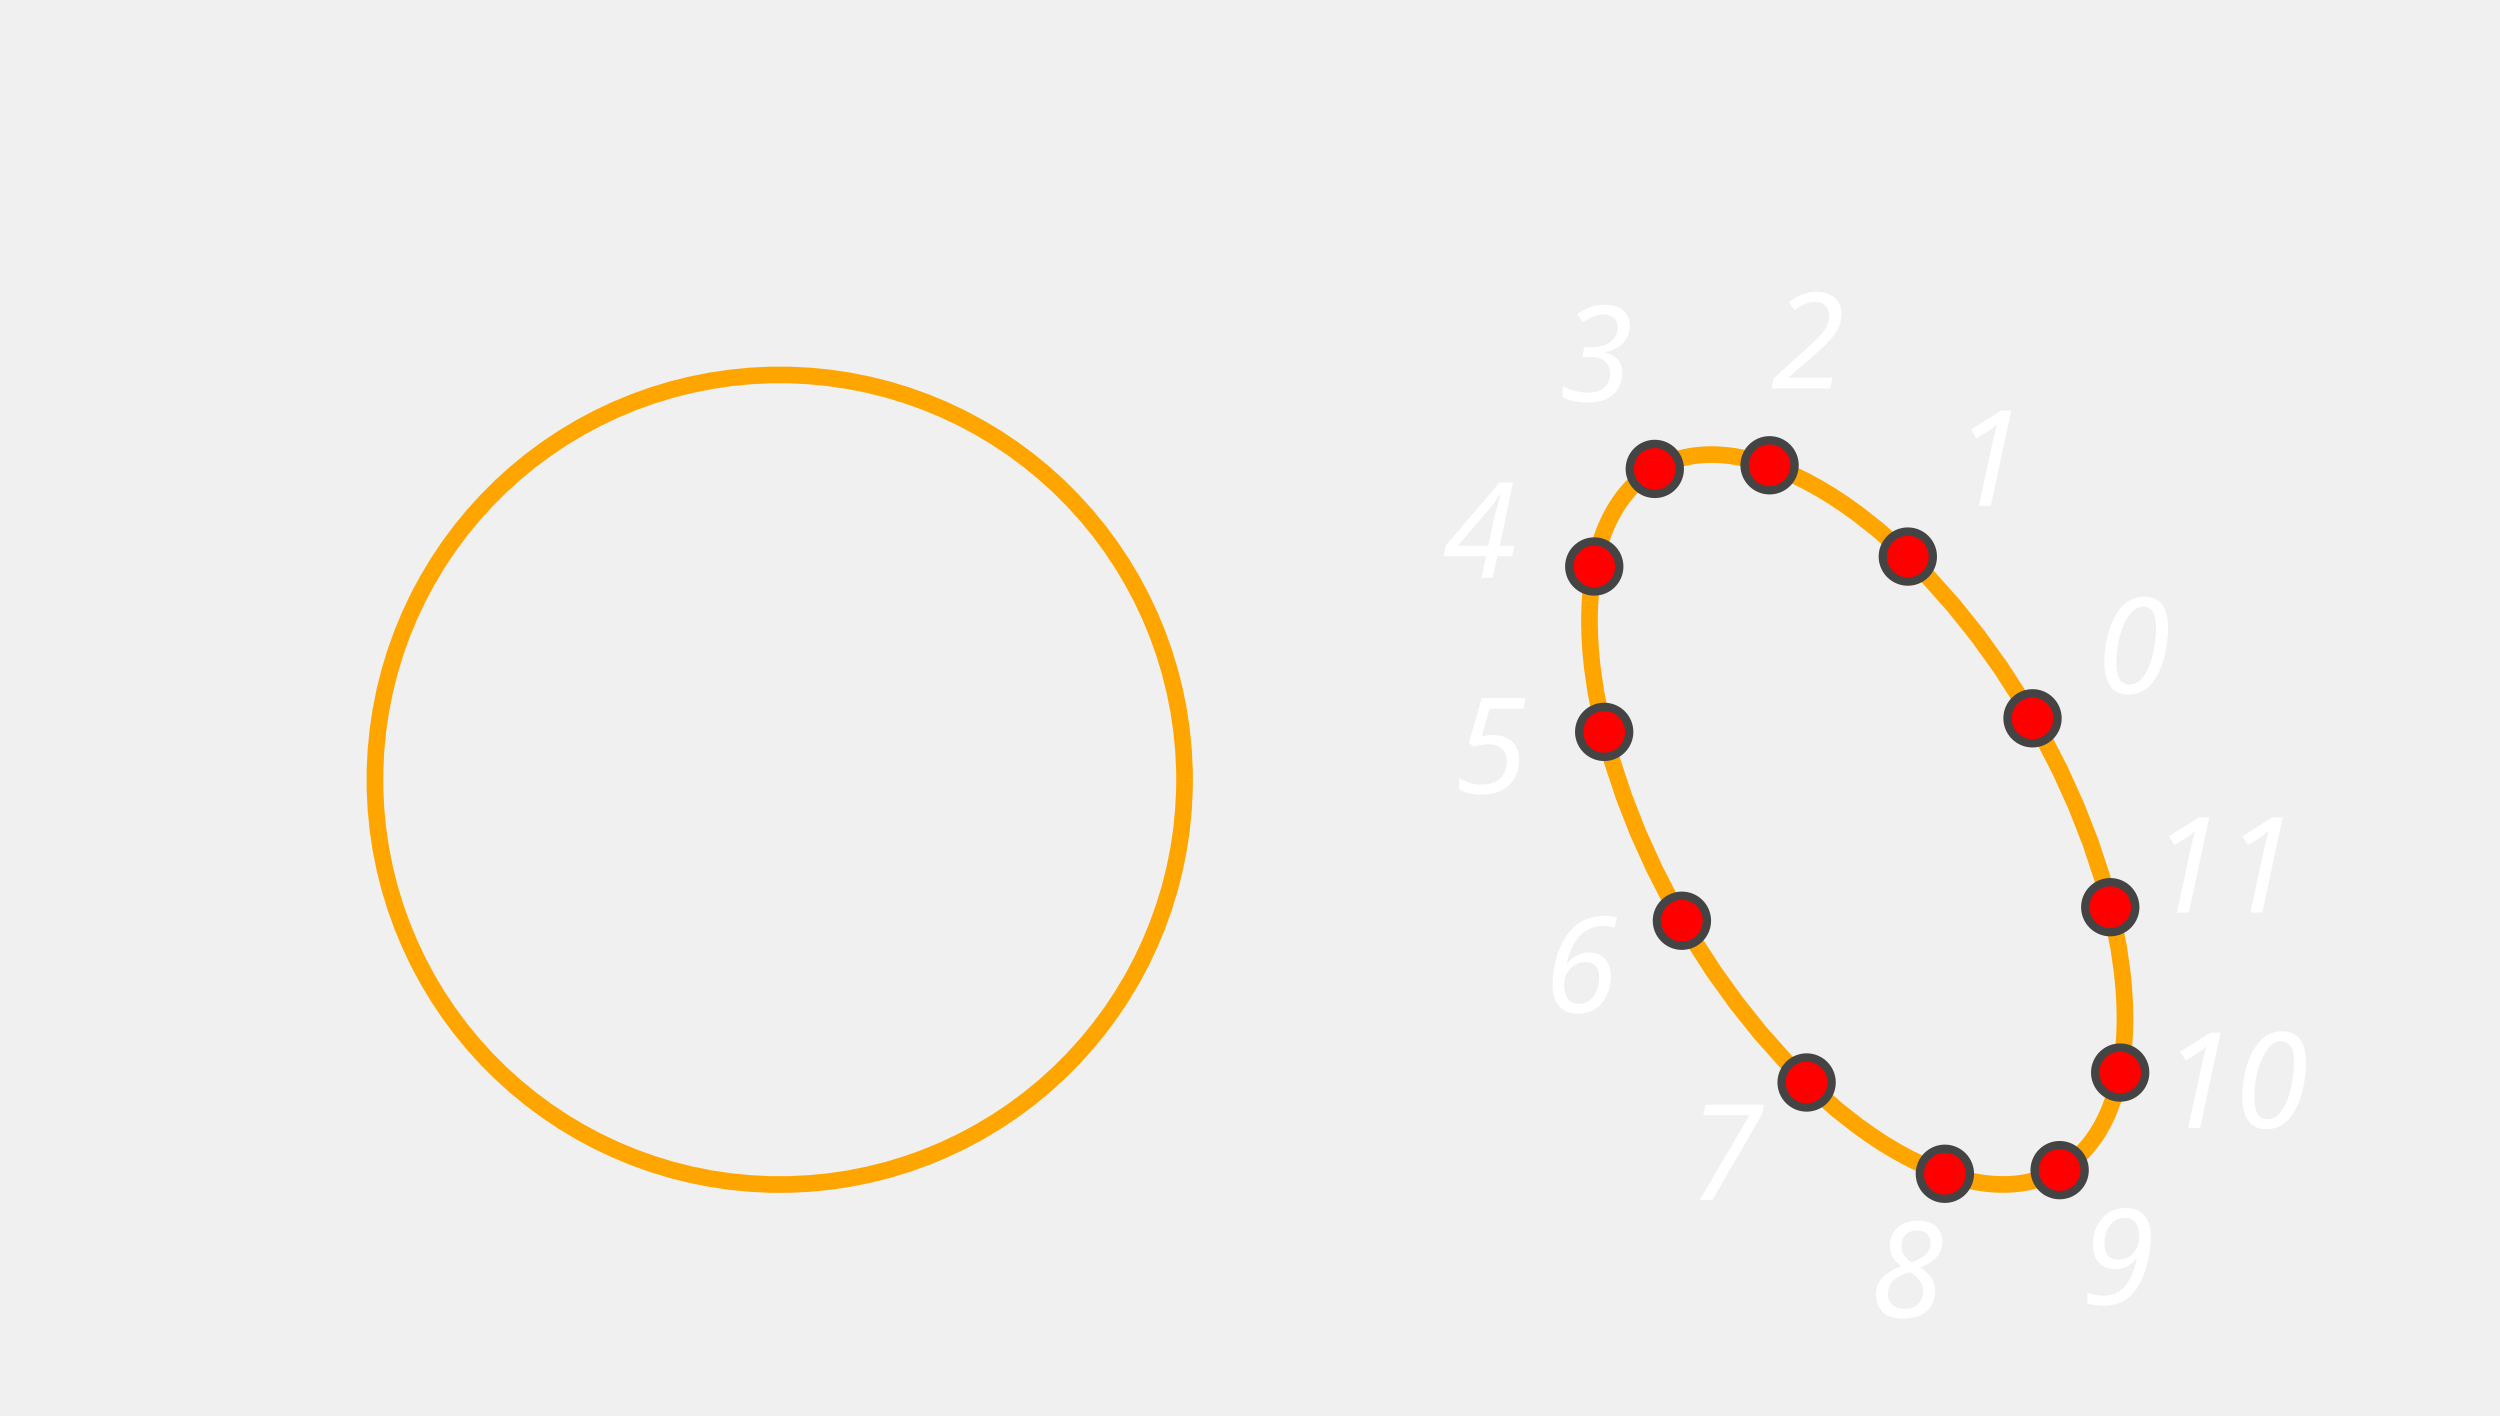
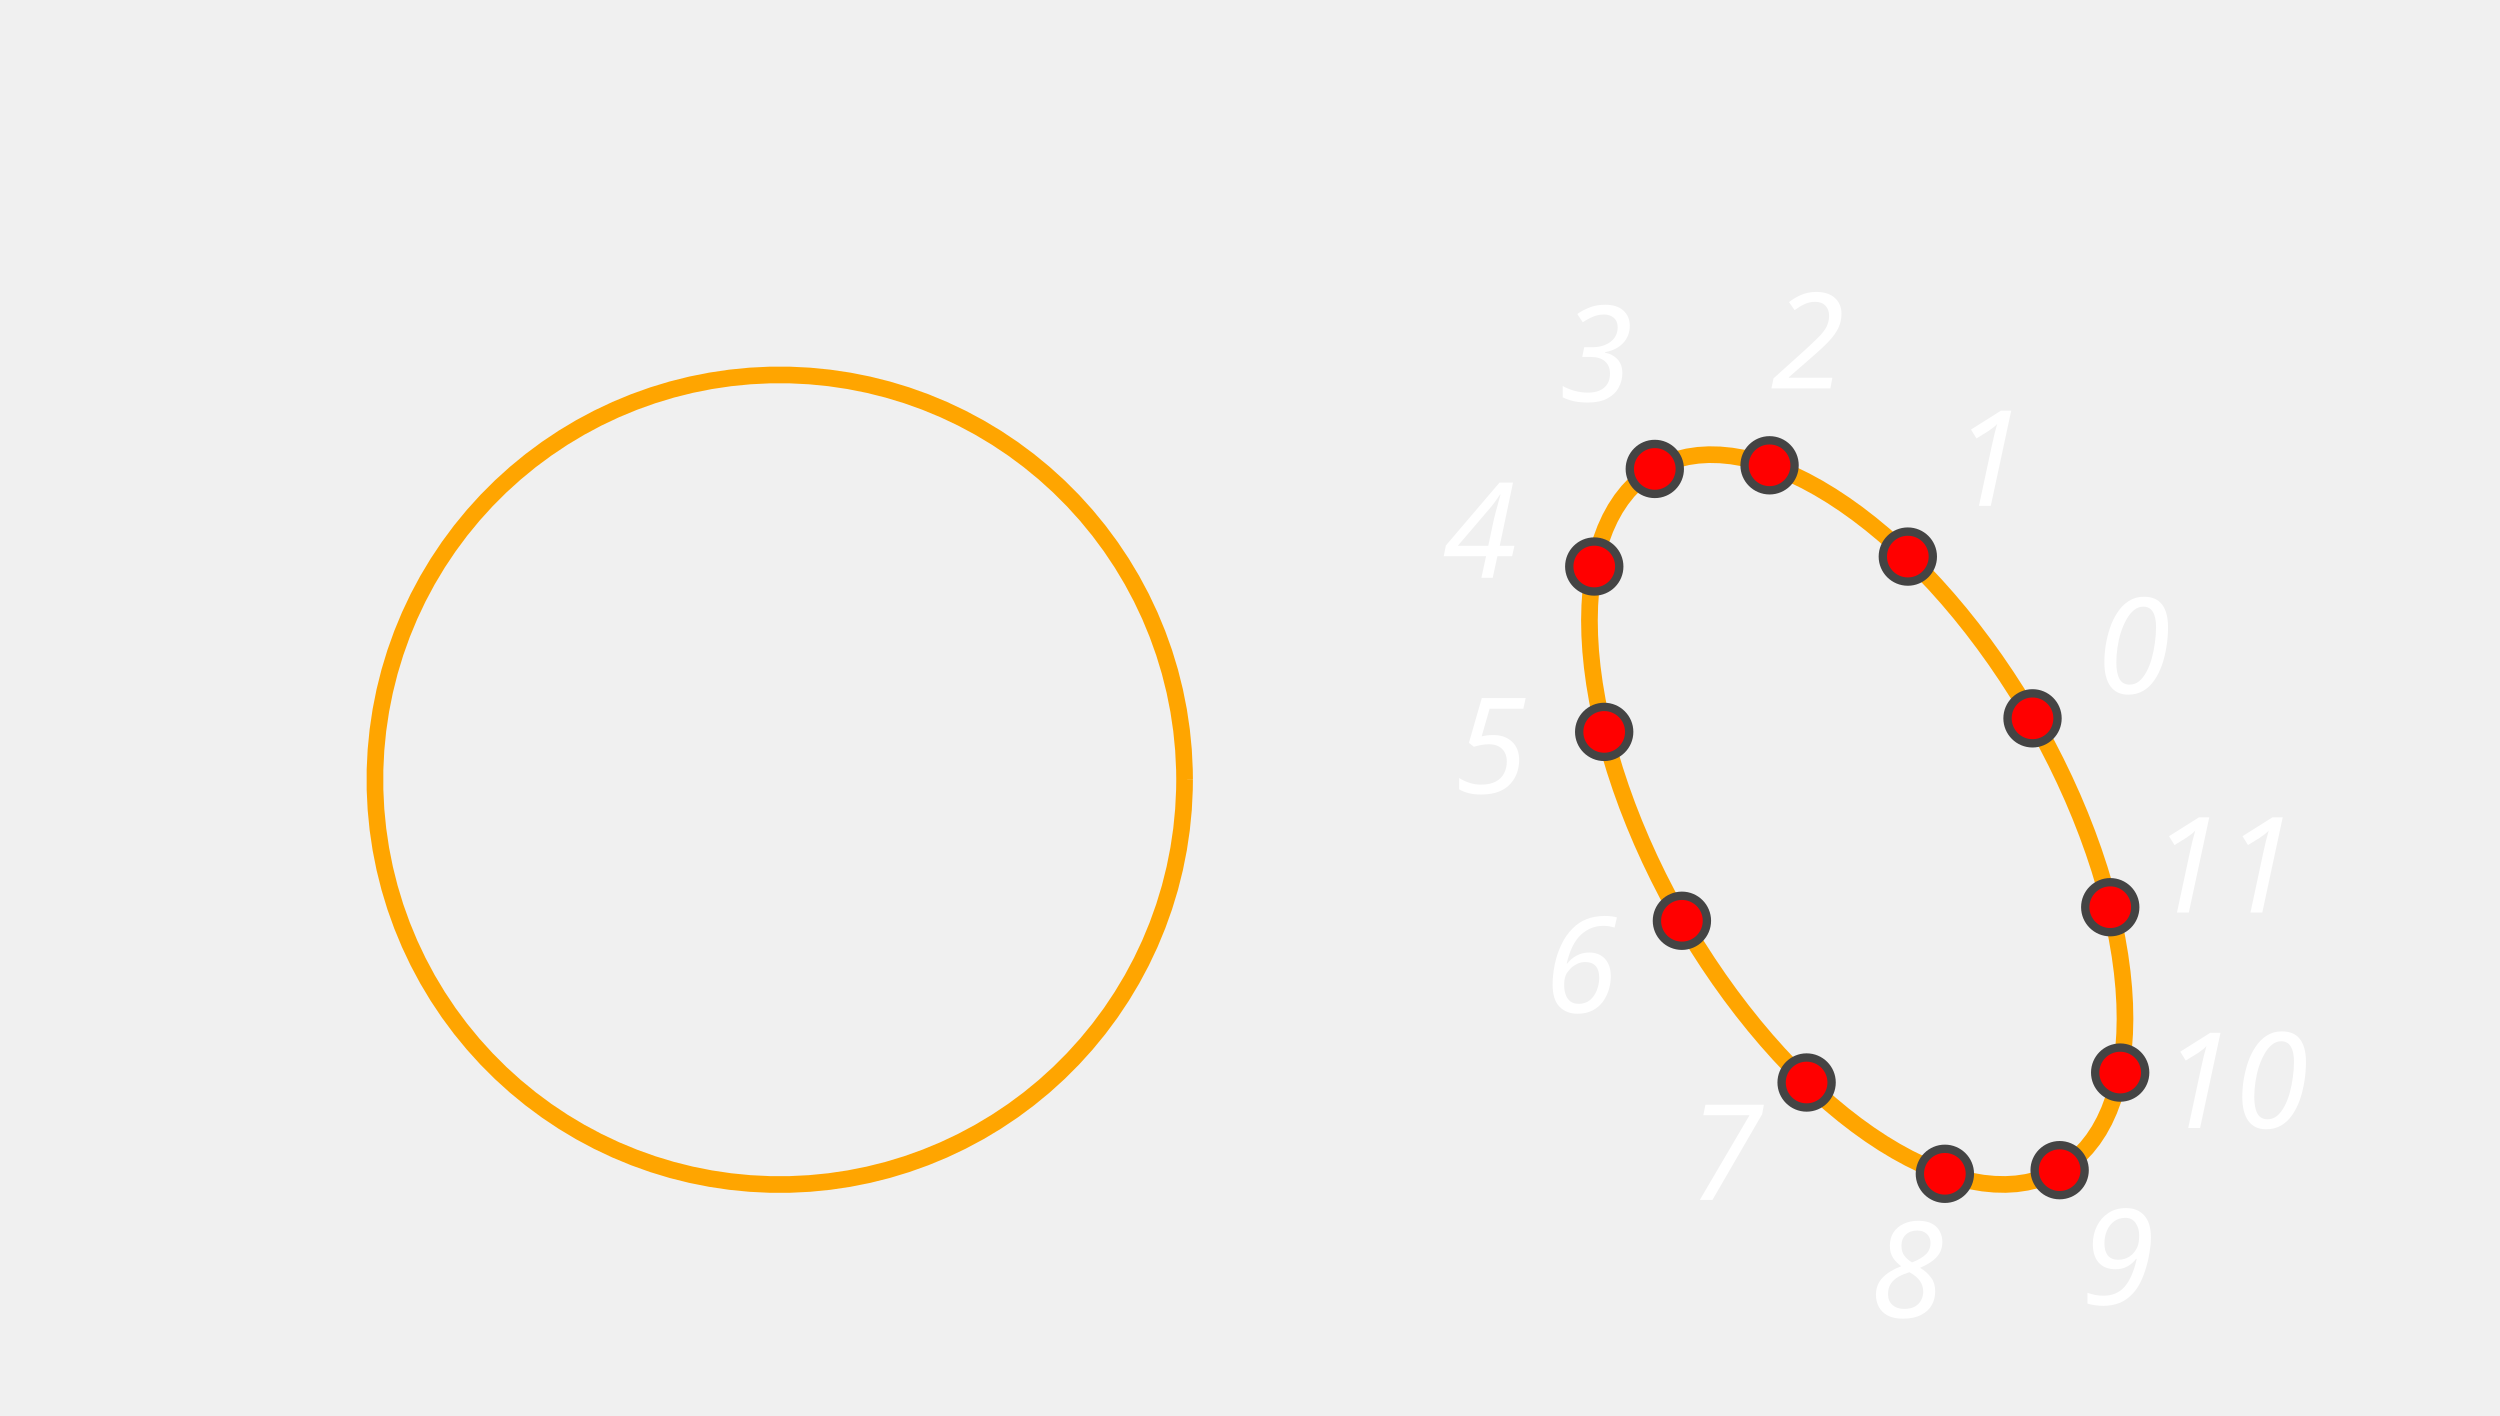
<svg xmlns="http://www.w3.org/2000/svg" style="background : #444;" height="169.888" width="300.0" version="1.11.1">
-   <polyline points="142.15,93.568 142.135,94.76 142.018,97.141 141.784,99.515 141.434,101.873 140.969,104.212 140.39,106.525 139.698,108.807 138.894,111.052 137.982,113.255 136.962,115.411 135.838,117.514 134.612,119.559 133.288,121.542 131.867,123.457 130.354,125.3 128.753,127.067 127.067,128.753 125.3,130.354 123.457,131.867 121.542,133.288 119.559,134.612 117.514,135.838 115.411,136.962 113.255,137.982 111.052,138.894 108.807,139.698 106.525,140.39 104.212,140.969 101.873,141.434 99.515,141.784 97.141,142.018 94.76,142.135 92.375,142.135 89.994,142.018 87.621,141.784 85.262,141.434 82.923,140.969 80.61,140.39 78.328,139.698 76.083,138.894 73.88,137.982 71.724,136.962 69.621,135.838 67.576,134.612 65.594,133.288 63.678,131.867 61.835,130.354 60.068,128.753 58.382,127.067 56.781,125.3 55.268,123.457 53.847,121.542 52.523,119.559 51.297,117.514 50.173,115.411 49.153,113.255 48.241,111.052 47.437,108.807 46.745,106.525 46.166,104.212 45.701,101.873 45.351,99.515 45.117,97.141 45,94.76 45,92.375 45.117,89.994 45.351,87.621 45.701,85.262 46.166,82.923 46.745,80.61 47.437,78.328 48.241,76.083 49.153,73.88 50.173,71.724 51.297,69.621 52.523,67.576 53.847,65.594 55.268,63.678 56.781,61.835 58.382,60.068 60.068,58.382 61.835,56.781 63.678,55.268 65.594,53.847 67.576,52.523 69.621,51.297 71.724,50.173 73.88,49.153 76.083,48.241 78.328,47.437 80.61,46.745 82.923,46.166 85.262,45.701 87.621,45.351 89.994,45.117 92.375,45 94.76,45 97.141,45.117 99.515,45.351 101.873,45.701 104.212,46.166 106.525,46.745 108.807,47.437 111.052,48.241 113.255,49.153 115.411,50.173 117.514,51.297 119.559,52.523 121.542,53.847 123.457,55.268 125.3,56.781 127.067,58.382 128.753,60.068 130.354,61.835 131.867,63.678 133.288,65.594 134.612,67.576 135.838,69.621 136.962,71.724 137.982,73.88 138.894,76.083 139.698,78.328 140.39,80.61 140.969,82.923 141.434,85.262 141.784,87.621 142.018,89.994 142.135,92.375 142.15,93.568 142.15,93.568 " stroke="orange" stroke-width="2" fill="none" />
-   <polyline points="243.903,86.198 245.069,88.277 247.239,92.503 249.174,96.785 250.856,101.082 252.269,105.353 253.398,109.556 254.233,113.651 254.661,116.628 254.851,118.559 254.964,120.44 255,122.269 254.958,124.04 254.839,125.749 254.643,127.392 254.37,128.965 254.022,130.464 253.598,131.886 253.232,132.899 252.965,133.549 252.679,134.178 252.376,134.785 252.055,135.37 251.716,135.932 251.36,136.472 250.987,136.989 250.597,137.483 250.19,137.953 249.767,138.4 249.328,138.822 248.872,139.22 248.401,139.593 247.915,139.942 247.413,140.265 246.897,140.563 246.366,140.836 245.821,141.083 245.263,141.304 244.69,141.5 244.105,141.669 243.507,141.812 242.896,141.929 242.273,142.02 241.639,142.085 240.993,142.123 240.337,142.135 239.67,142.121 238.992,142.08 238.305,142.013 237.609,141.919 236.548,141.73 235.105,141.386 233.632,140.938 232.134,140.387 230.613,139.736 229.073,138.984 227.519,138.135 225.953,137.19 224.38,136.151 222.803,135.022 220.439,133.162 217.31,130.391 214.235,127.312 211.242,123.953 208.362,120.348 205.621,116.531 203.047,112.539 200.663,108.41 198.493,104.184 196.557,99.902 194.876,95.605 193.463,91.334 192.334,87.131 191.499,83.036 191.071,80.059 190.88,78.129 190.768,76.247 190.732,74.419 190.774,72.648 190.893,70.939 191.089,69.296 191.362,67.723 191.71,66.224 192.134,64.802 192.5,63.788 192.767,63.138 193.053,62.51 193.356,61.903 193.677,61.318 194.016,60.755 194.371,60.215 194.745,59.698 195.135,59.204 195.541,58.734 195.965,58.288 196.404,57.865 196.86,57.468 197.331,57.094 197.817,56.746 198.319,56.423 198.835,56.124 199.366,55.852 199.911,55.605 200.469,55.383 201.042,55.188 201.627,55.019 202.225,54.875 202.836,54.758 203.459,54.667 204.093,54.603 204.739,54.564 205.23,54.553 205.561,54.554 206.062,54.567 206.74,54.608 207.427,54.675 208.123,54.768 209.184,54.958 210.627,55.302 212.1,55.75 213.598,56.3 215.119,56.952 216.659,57.703 218.213,58.552 219.779,59.497 221.352,60.536 222.929,61.666 225.293,63.525 228.422,66.296 231.497,69.376 234.49,72.734 237.37,76.339 240.111,80.156 242.685,84.148 243.903,86.198 243.903,86.198 " stroke="orange" stroke-width="2" fill="none" />
-   <circle stroke="#444" stroke-width="1" fill="red" cy="86.198" r="3" cx="243.903" />
-   <text dy="4" font-size="16" font-style="italic" stroke="none" fill="white" font-family="CMU Serif" x="256.027" text-anchor="middle" y="79.198">0
+   <polyline points="142.15,93.568 142.135,94.76 142.018,97.141 141.784,99.515 141.434,101.873 140.969,104.212 140.39,106.525 139.698,108.807 138.894,111.052 137.982,113.255 136.962,115.411 135.838,117.514 134.612,119.559 133.288,121.542 131.867,123.457 130.354,125.3 128.753,127.067 127.067,128.753 125.3,130.354 123.457,131.867 121.542,133.288 119.559,134.612 117.514,135.838 115.411,136.962 113.255,137.982 111.052,138.894 108.807,139.698 106.525,140.39 104.212,140.969 101.873,141.434 99.515,141.784 97.141,142.018 94.76,142.135 92.375,142.135 89.994,142.018 87.621,141.784 85.262,141.434 82.923,140.969 80.61,140.39 78.328,139.698 76.083,138.894 73.88,137.982 71.724,136.962 69.621,135.838 67.576,134.612 65.594,133.288 63.678,131.867 61.835,130.354 60.068,128.753 58.382,127.067 56.781,125.3 55.268,123.457 53.847,121.542 52.523,119.559 51.297,117.514 50.173,115.411 49.153,113.255 48.241,111.052 47.437,108.807 46.745,106.525 46.166,104.212 45.701,101.873 45.351,99.515 45.117,97.141 45,94.76 45,92.375 45.117,89.994 45.351,87.621 45.701,85.262 46.166,82.923 46.745,80.61 47.437,78.328 48.241,76.083 49.153,73.88 50.173,71.724 51.297,69.621 52.523,67.576 53.847,65.594 55.268,63.678 56.781,61.835 58.382,60.068 60.068,58.382 61.835,56.781 63.678,55.268 65.594,53.847 67.576,52.523 69.621,51.297 71.724,50.173 73.88,49.153 76.083,48.241 78.328,47.437 80.61,46.745 82.923,46.166 85.262,45.701 87.621,45.351 89.994,45.117 92.375,45 94.76,45 97.141,45.117 99.515,45.351 101.873,45.701 104.212,46.166 106.525,46.745 108.807,47.437 111.052,48.241 113.255,49.153 115.411,50.173 117.514,51.297 119.559,52.523 121.542,53.847 123.457,55.268 125.3,56.781 127.067,58.382 128.753,60.068 130.354,61.835 131.867,63.678 133.288,65.594 134.612,67.576 135.838,69.621 136.962,71.724 137.982,73.88 138.894,76.083 139.698,78.328 140.39,80.61 140.969,82.923 141.434,85.262 141.784,87.621 142.018,89.994 142.135,92.375 142.15,93.568 " stroke="orange" stroke-width="2" fill="none" />
+   <polyline points="243.903,86.201 244.492,87.237 245.633,89.329 246.718,91.442 247.746,93.573 248.714,95.714 249.619,97.862 250.461,100.012 251.235,102.157 251.942,104.293 252.578,106.414 253.143,108.517 253.635,110.594 254.052,112.643 254.395,114.656 254.661,116.631 254.851,118.561 254.964,120.443 255,122.272 254.958,124.042 254.839,125.751 254.643,127.394 254.37,128.967 254.022,130.467 253.598,131.888 253.1,133.229 252.53,134.486 251.888,135.656 251.176,136.736 250.396,137.724 249.549,138.617 248.639,139.412 247.666,140.109 246.633,140.705 245.544,141.199 244.399,141.59 243.203,141.877 241.958,142.059 240.666,142.135 239.332,142.106 237.958,141.972 236.548,141.732 235.105,141.388 233.632,140.94 232.134,140.39 230.613,139.738 229.073,138.987 227.519,138.138 225.953,137.193 224.38,136.154 222.803,135.024 221.226,133.806 219.654,132.503 218.089,131.117 216.535,129.652 214.997,128.112 213.478,126.5 211.981,124.82 210.511,123.077 209.07,121.273 207.663,119.415 206.292,117.506 204.961,115.551 203.673,113.554 202.432,111.521 201.239,109.456 200.099,107.364 199.014,105.25 197.986,103.12 197.018,100.978 196.113,98.83 195.271,96.681 194.497,94.536 193.79,92.4 193.154,90.278 192.589,88.176 192.097,86.098 191.68,84.05 191.337,82.036 191.071,80.062 190.88,78.131 190.768,76.25 190.732,74.421 190.774,72.65 190.893,70.941 191.089,69.298 191.362,67.725 191.71,66.226 192.134,64.804 192.632,63.463 193.202,62.206 193.844,61.036 194.556,59.956 195.336,58.969 196.182,58.076 197.093,57.28 198.066,56.584 199.098,55.988 200.188,55.494 201.333,55.103 202.529,54.816 203.774,54.634 205.066,54.558 206.4,54.587 207.774,54.721 209.184,54.961 210.627,55.305 212.1,55.752 213.598,56.303 215.119,56.954 216.659,57.706 218.213,58.555 219.779,59.5 221.352,60.539 222.929,61.668 224.506,62.887 226.078,64.19 227.643,65.576 229.197,67.041 230.735,68.581 232.254,70.193 233.751,71.873 235.221,73.616 236.662,75.419 238.069,77.278 239.44,79.187 240.771,81.142 242.059,83.139 243.3,85.172 243.903,86.201 " stroke="orange" stroke-width="2" fill="none" />
+   <circle stroke="#444" stroke-width="1" fill="red" cy="86.201" r="3" cx="243.903" />
+   <text dy="4" font-size="16" font-style="italic" stroke="none" fill="white" font-family="CMU Serif" x="256.027" text-anchor="middle" y="79.201">0
  </text>
-   <circle stroke="#444" stroke-width="1" fill="red" cy="108.862" r="3" cx="253.23" />
-   <text dy="4" font-size="16" font-style="italic" stroke="none" fill="white" font-family="CMU Serif" x="266.82" text-anchor="middle" y="105.499">11
+   <circle stroke="#444" stroke-width="1" fill="red" cy="108.865" r="3" cx="253.23" />
+   <text dy="4" font-size="16" font-style="italic" stroke="none" fill="white" font-family="CMU Serif" x="266.82" text-anchor="middle" y="105.502">11
  </text>
-   <circle stroke="#444" stroke-width="1" fill="red" cy="128.708" r="3" cx="254.421" />
-   <text dy="4" font-size="16" font-style="italic" stroke="none" fill="white" font-family="CMU Serif" x="268.169" text-anchor="middle" y="131.353">10
+   <circle stroke="#444" stroke-width="1" fill="red" cy="128.71" r="3" cx="254.421" />
+   <text dy="4" font-size="16" font-style="italic" stroke="none" fill="white" font-family="CMU Serif" x="268.169" text-anchor="middle" y="131.356">10
  </text>
-   <circle stroke="#444" stroke-width="1" fill="red" cy="140.417" r="3" cx="247.157" />
-   <text dy="4" font-size="16" font-style="italic" stroke="none" fill="white" font-family="CMU Serif" x="254.157" text-anchor="middle" y="152.542">9
+   <circle stroke="#444" stroke-width="1" fill="red" cy="140.42" r="3" cx="247.157" />
+   <text dy="4" font-size="16" font-style="italic" stroke="none" fill="white" font-family="CMU Serif" x="254.157" text-anchor="middle" y="152.544">9
  </text>
-   <circle stroke="#444" stroke-width="1" fill="red" cy="140.853" r="3" cx="233.384" />
-   <text dy="4" font-size="16" font-style="italic" stroke="none" fill="white" font-family="CMU Serif" x="228.802" text-anchor="middle" y="154.082">8
+   <circle stroke="#444" stroke-width="1" fill="red" cy="140.856" r="3" cx="233.384" />
+   <text dy="4" font-size="16" font-style="italic" stroke="none" fill="white" font-family="CMU Serif" x="228.802" text-anchor="middle" y="154.085">8
  </text>
-   <circle stroke="#444" stroke-width="1" fill="red" cy="129.899" r="3" cx="216.793" />
-   <text dy="4" font-size="16" font-style="italic" stroke="none" fill="white" font-family="CMU Serif" x="207.086" text-anchor="middle" y="139.987">7
+   <circle stroke="#444" stroke-width="1" fill="red" cy="129.901" r="3" cx="216.793" />
+   <text dy="4" font-size="16" font-style="italic" stroke="none" fill="white" font-family="CMU Serif" x="207.086" text-anchor="middle" y="139.99">7
  </text>
-   <circle stroke="#444" stroke-width="1" fill="red" cy="110.489" r="3" cx="201.829" />
-   <text dy="4" font-size="16" font-style="italic" stroke="none" fill="white" font-family="CMU Serif" x="189.705" text-anchor="middle" y="117.489">6
+   <circle stroke="#444" stroke-width="1" fill="red" cy="110.492" r="3" cx="201.829" />
+   <text dy="4" font-size="16" font-style="italic" stroke="none" fill="white" font-family="CMU Serif" x="189.705" text-anchor="middle" y="117.492">6
  </text>
-   <circle stroke="#444" stroke-width="1" fill="red" cy="87.825" r="3" cx="192.502" />
-   <text dy="4" font-size="16" font-style="italic" stroke="none" fill="white" font-family="CMU Serif" x="178.912" text-anchor="middle" y="91.188">5
+   <circle stroke="#444" stroke-width="1" fill="red" cy="87.828" r="3" cx="192.502" />
+   <text dy="4" font-size="16" font-style="italic" stroke="none" fill="white" font-family="CMU Serif" x="178.912" text-anchor="middle" y="91.191">5
  </text>
-   <circle stroke="#444" stroke-width="1" fill="red" cy="67.98" r="3" cx="191.311" />
-   <text dy="4" font-size="16" font-style="italic" stroke="none" fill="white" font-family="CMU Serif" x="177.563" text-anchor="middle" y="65.334">4
+   <circle stroke="#444" stroke-width="1" fill="red" cy="67.983" r="3" cx="191.311" />
+   <text dy="4" font-size="16" font-style="italic" stroke="none" fill="white" font-family="CMU Serif" x="177.563" text-anchor="middle" y="65.337">4
  </text>
-   <circle stroke="#444" stroke-width="1" fill="red" cy="56.27" r="3" cx="198.575" />
-   <text dy="4" font-size="16" font-style="italic" stroke="none" fill="white" font-family="CMU Serif" x="191.575" text-anchor="middle" y="44.146">3
+   <circle stroke="#444" stroke-width="1" fill="red" cy="56.273" r="3" cx="198.575" />
+   <text dy="4" font-size="16" font-style="italic" stroke="none" fill="white" font-family="CMU Serif" x="191.575" text-anchor="middle" y="44.149">3
  </text>
-   <circle stroke="#444" stroke-width="1" fill="red" cy="55.834" r="3" cx="212.348" />
-   <text dy="4" font-size="16" font-style="italic" stroke="none" fill="white" font-family="CMU Serif" x="216.93" text-anchor="middle" y="42.606">2
+   <circle stroke="#444" stroke-width="1" fill="red" cy="55.837" r="3" cx="212.348" />
+   <text dy="4" font-size="16" font-style="italic" stroke="none" fill="white" font-family="CMU Serif" x="216.93" text-anchor="middle" y="42.608">2
  </text>
-   <circle stroke="#444" stroke-width="1" fill="red" cy="66.789" r="3" cx="228.939" />
-   <text dy="4" font-size="16" font-style="italic" stroke="none" fill="white" font-family="CMU Serif" x="238.646" text-anchor="middle" y="56.701">1
+   <circle stroke="#444" stroke-width="1" fill="red" cy="66.791" r="3" cx="228.939" />
+   <text dy="4" font-size="16" font-style="italic" stroke="none" fill="white" font-family="CMU Serif" x="238.646" text-anchor="middle" y="56.703">1
  </text>
</svg>
